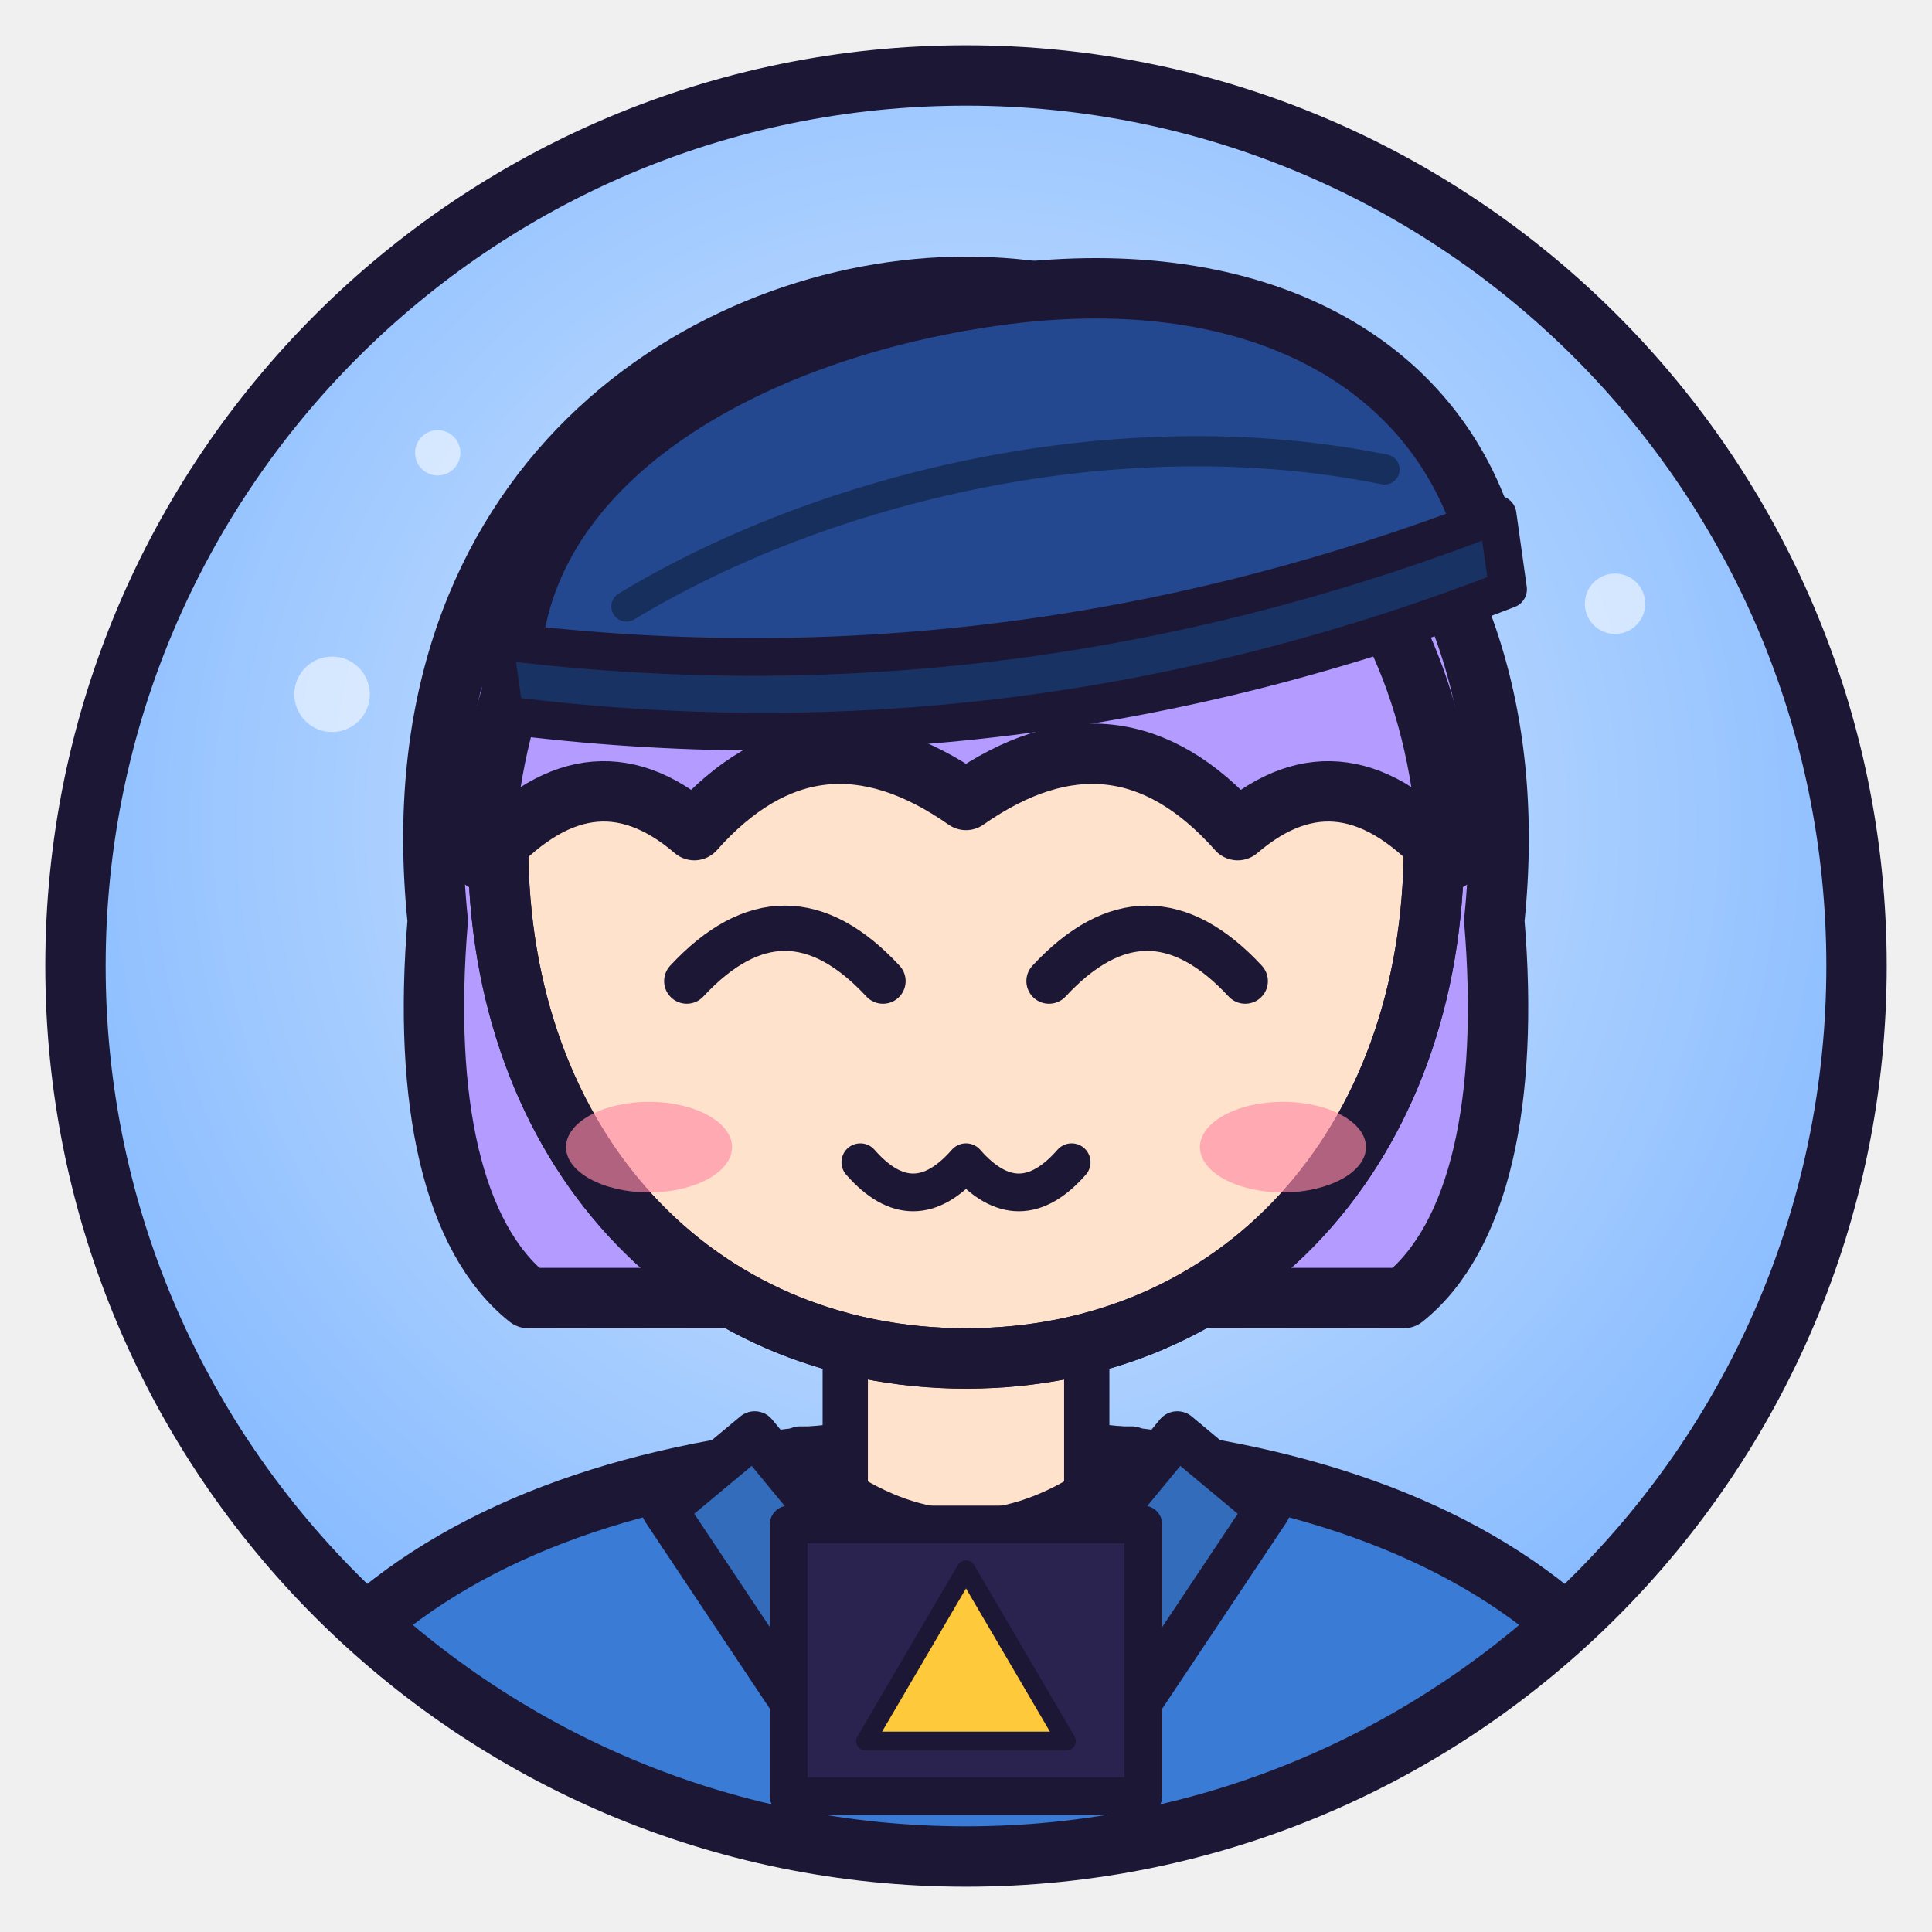
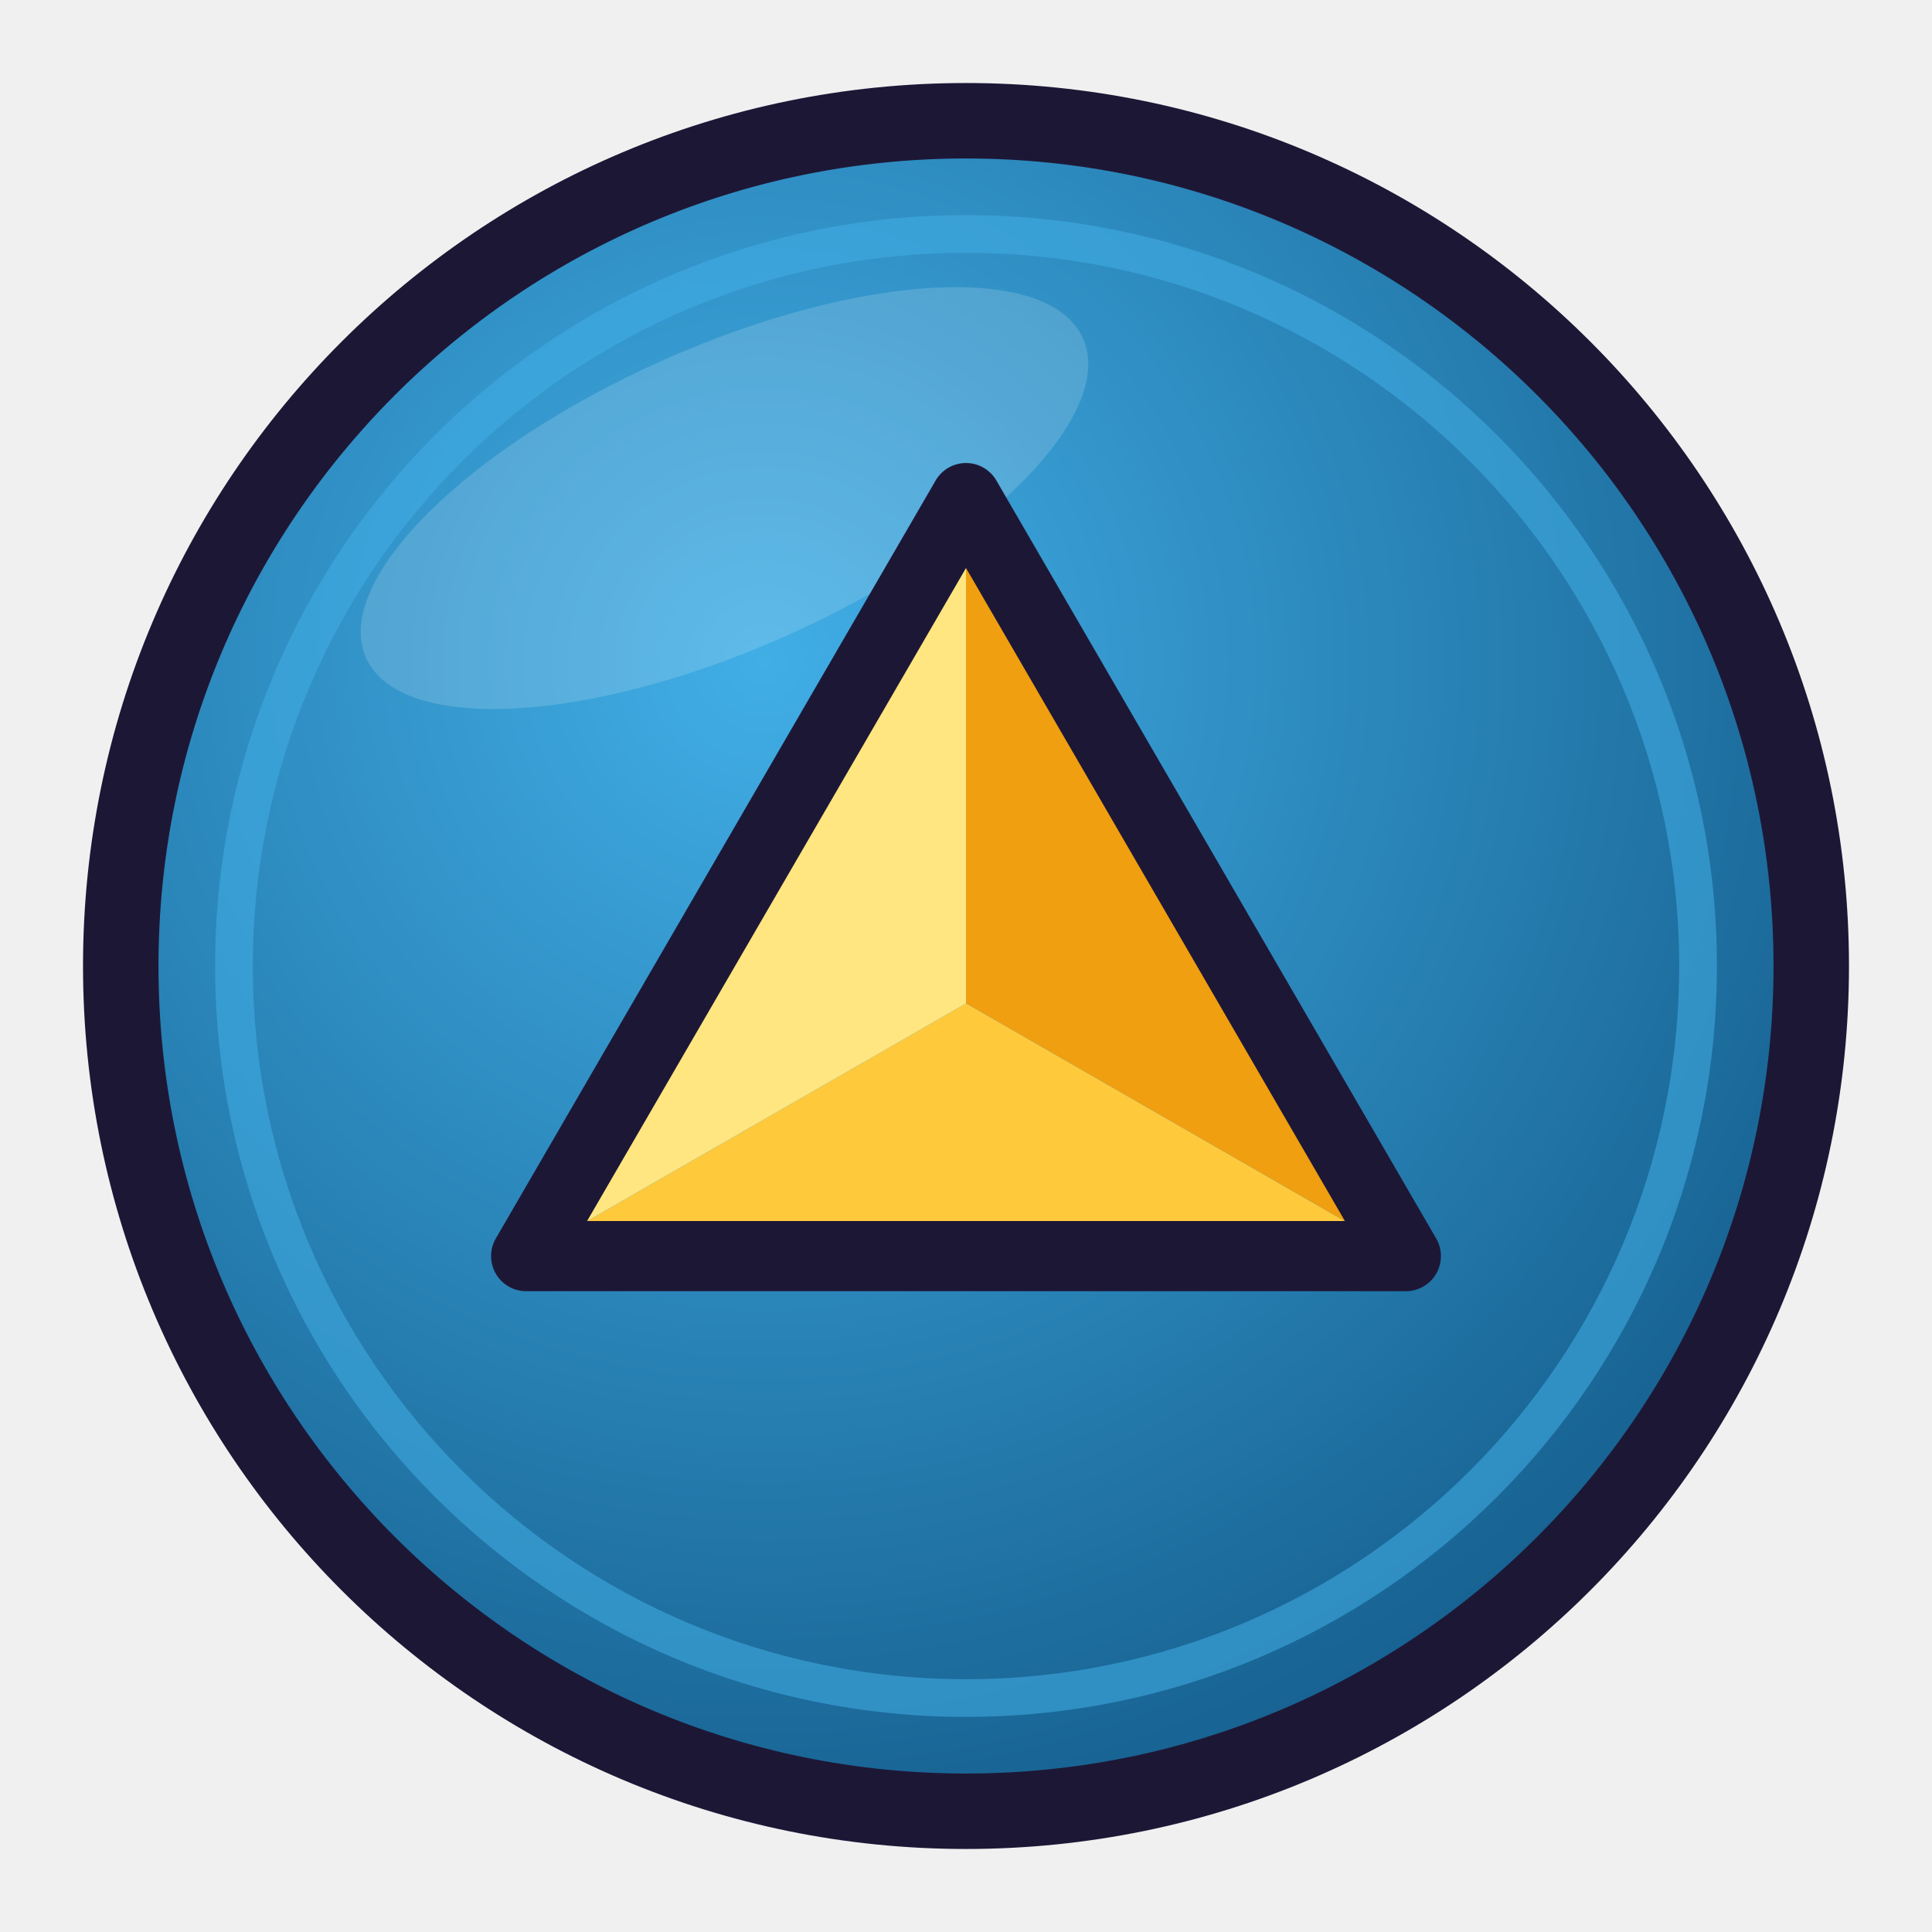
<svg xmlns="http://www.w3.org/2000/svg" width="512" height="512" viewBox="0 0 256 256">
  <defs>
-     <radialGradient id="bg" cx="50%" cy="42%" r="60%">
-       <stop offset="0%" stop-color="#dcecff" />
-       <stop offset="100%" stop-color="#7fb6ff" />
+     <radialGradient id="m" cx="0.38" cy="0.32" r="0.75">
+       <stop offset="0" stop-color="#41aee6" />
+       <stop offset="1" stop-color="#145d8c" />
    </radialGradient>
-     <clipPath id="disc">
-       <circle cx="128" cy="128" r="118" />
-     </clipPath>
  </defs>
-   <circle cx="128" cy="128" r="118" fill="url(#bg)" />
-   <g opacity="0.55" fill="#ffffff">
-     <circle cx="44" cy="92" r="5" />
-     <circle cx="214" cy="80" r="4" />
-     <circle cx="58" cy="60" r="3" />
-     M 206.0 123.0 L 208.2 129.8 L 215.0 132.0 L 208.2 134.2 L 206.0 141.0 L 203.8 134.2 L 197.0 132.0 L 203.8 129.8 Z
-     M 50.0 133.0 L 51.7 138.3 L 57.0 140.0 L 51.7 141.7 L 50.0 147.0 L 48.3 141.7 L 43.0 140.0 L 48.3 138.3 Z
-   </g>
-   <g clip-path="url(#disc)">
-     <path d="M 26 262 C 30 214 70 192 128 192 C 186 192 226 214 230 262 Z" fill="#3a7bd5" stroke="#1d1736" stroke-width="8" stroke-linejoin="round" stroke-linecap="round" />
-     <path d="M 106 192 L 128 222 L 150 192 Z" fill="#ffffff" stroke="#1d1736" stroke-width="6" stroke-linejoin="round" stroke-linecap="round" />
-     <path d="M 100 190 L 128 224 L 112 236 L 88 200 Z" fill="#336cbb" stroke="#1d1736" stroke-width="6" stroke-linejoin="round" stroke-linecap="round" />
-     <path d="M 156 190 L 128 224 L 144 236 L 168 200 Z" fill="#336cbb" stroke="#1d1736" stroke-width="6" stroke-linejoin="round" stroke-linecap="round" />
-     <path d="M 112 160 L 112 198 Q 128 208 144 198 L 144 160 Z" fill="#ffe2cb" stroke="#1d1736" stroke-width="6" stroke-linejoin="round" stroke-linecap="round" />
-     <path d="M 114 168 Q 128 182 142 168 L 142 178 Q 128 190 114 178 Z" fill="#f7bfa0" />
-     <path d="M 58 122 C 52 64 94 38 128 38 C 162 38 204 64 198 122 C 200 146 196 164 186 172 L 70 172 C 60 164 56 146 58 122 Z" fill="#b39bff" stroke="#1d1736" stroke-width="8" stroke-linejoin="round" stroke-linecap="round" />
-     <defs>
-       <clipPath id="face">
-         <path d="M 66 112 C 66 70 94 48 128 48 C 162 48 190 70 190 112 C 190 152 164 180 128 180 C 92 180 66 152 66 112 Z" />
-       </clipPath>
-     </defs>
-     <path d="M 66 112 C 66 70 94 48 128 48 C 162 48 190 70 190 112 C 190 152 164 180 128 180 C 92 180 66 152 66 112 Z" fill="#ffe2cb" stroke="#1d1736" stroke-width="8" stroke-linejoin="round" stroke-linecap="round" />
-     <g clip-path="url(#face)">
-       <path d="M 168 60 C 200 100 196 160 150 186 L 210 190 L 210 50 Z" fill="#f7bfa0" opacity="0.7" />
-     </g>
-     <path d="M 66 112 C 66 70 94 48 128 48 C 162 48 190 70 190 112 C 190 152 164 180 128 180 C 92 180 66 152 66 112 Z" fill="none" stroke="#1d1736" stroke-width="8" stroke-linejoin="round" stroke-linecap="round" />
-     <ellipse cx="86" cy="152" rx="11" ry="6" fill="#ff8aa4" opacity="0.65" />
-     <ellipse cx="170" cy="152" rx="11" ry="6" fill="#ff8aa4" opacity="0.65" />
-     <path d="M 91 130 Q 104 116 117 130" fill="none" stroke="#1d1736" stroke-width="6" stroke-linecap="round" stroke-linejoin="round" />
-     <path d="M 139 130 Q 152 116 165 130" fill="none" stroke="#1d1736" stroke-width="6" stroke-linecap="round" stroke-linejoin="round" />
-     <path d="M 64 114 C 66 70 96 50 128 50 C 160 50 190 70 192 114 Q 178 98 164 110 Q 148 92 128 106 Q 108 92 92 110 Q 78 98 64 114 Z" fill="#b39bff" stroke="#1d1736" stroke-width="8" stroke-linejoin="round" stroke-linecap="round" />
-     <path d="M 114 154 Q 121 162 128 154 Q 135 162 142 154" fill="none" stroke="#1d1736" stroke-width="5" stroke-linecap="round" stroke-linejoin="round" />
-     <g transform="rotate(-8 128 70)">
-       <path d="M 66 78 C 72 52 104 40 136 40 C 170 40 192 56 196 80 C 160 90 100 90 66 78 Z" fill="#23488f" stroke="#1d1736" stroke-width="8" stroke-linejoin="round" stroke-linecap="round" />
-       <path d="M 82 74 C 110 62 150 58 184 70" fill="none" stroke="#172f5d" stroke-width="4" stroke-linecap="round" stroke-linejoin="round" />
-       <path d="M 64 76 Q 130 94 198 78 L 198 88 Q 130 104 64 86 Z" fill="#193264" stroke="#1d1736" stroke-width="5" stroke-linejoin="round" stroke-linecap="round" />
-     </g>
-     <path d="M 104.5 202 L 151.5 202 L 151.5 238 L 104.5 238 Z" fill="#2a2350" stroke="#1d1736" stroke-width="5" stroke-linejoin="round" stroke-linecap="round" />
-     <path d="M 128 208 L 141.3 230.7 L 114.7 230.7 Z" fill="#ffc93c" stroke="#1d1736" stroke-width="2.5" stroke-linejoin="round" stroke-linecap="round" />
-   </g>
-   <circle cx="128" cy="128" r="118" fill="none" stroke="#1d1736" stroke-width="8" stroke-linejoin="round" stroke-linecap="round" />
+   <circle cx="128" cy="128" r="112" fill="url(#m)" stroke="#1d1736" stroke-width="10" />
+   <circle cx="128" cy="128" r="97" fill="none" stroke="#41aee6" stroke-width="5" opacity="0.55" />
+   <ellipse cx="96" cy="66" rx="52" ry="20" transform="rotate(-24 96 66)" fill="#ffffff" opacity="0.16" />
+   <path d="M128 66 L186.28 166.44 L128 132.96 Z" fill="#ef9f0f" />
+   <path d="M186.28 166.44 L69.72 166.44 L128 132.96 Z" fill="#ffc93c" />
+   <path d="M69.72 166.44 L128 66 L128 132.96 Z" fill="#ffe680" />
+   <path d="M128 66 L186.28 166.44 L69.72 166.44 Z" fill="none" stroke="#1d1736" stroke-width="9.3" stroke-linejoin="round" stroke-linecap="round" />
</svg>
